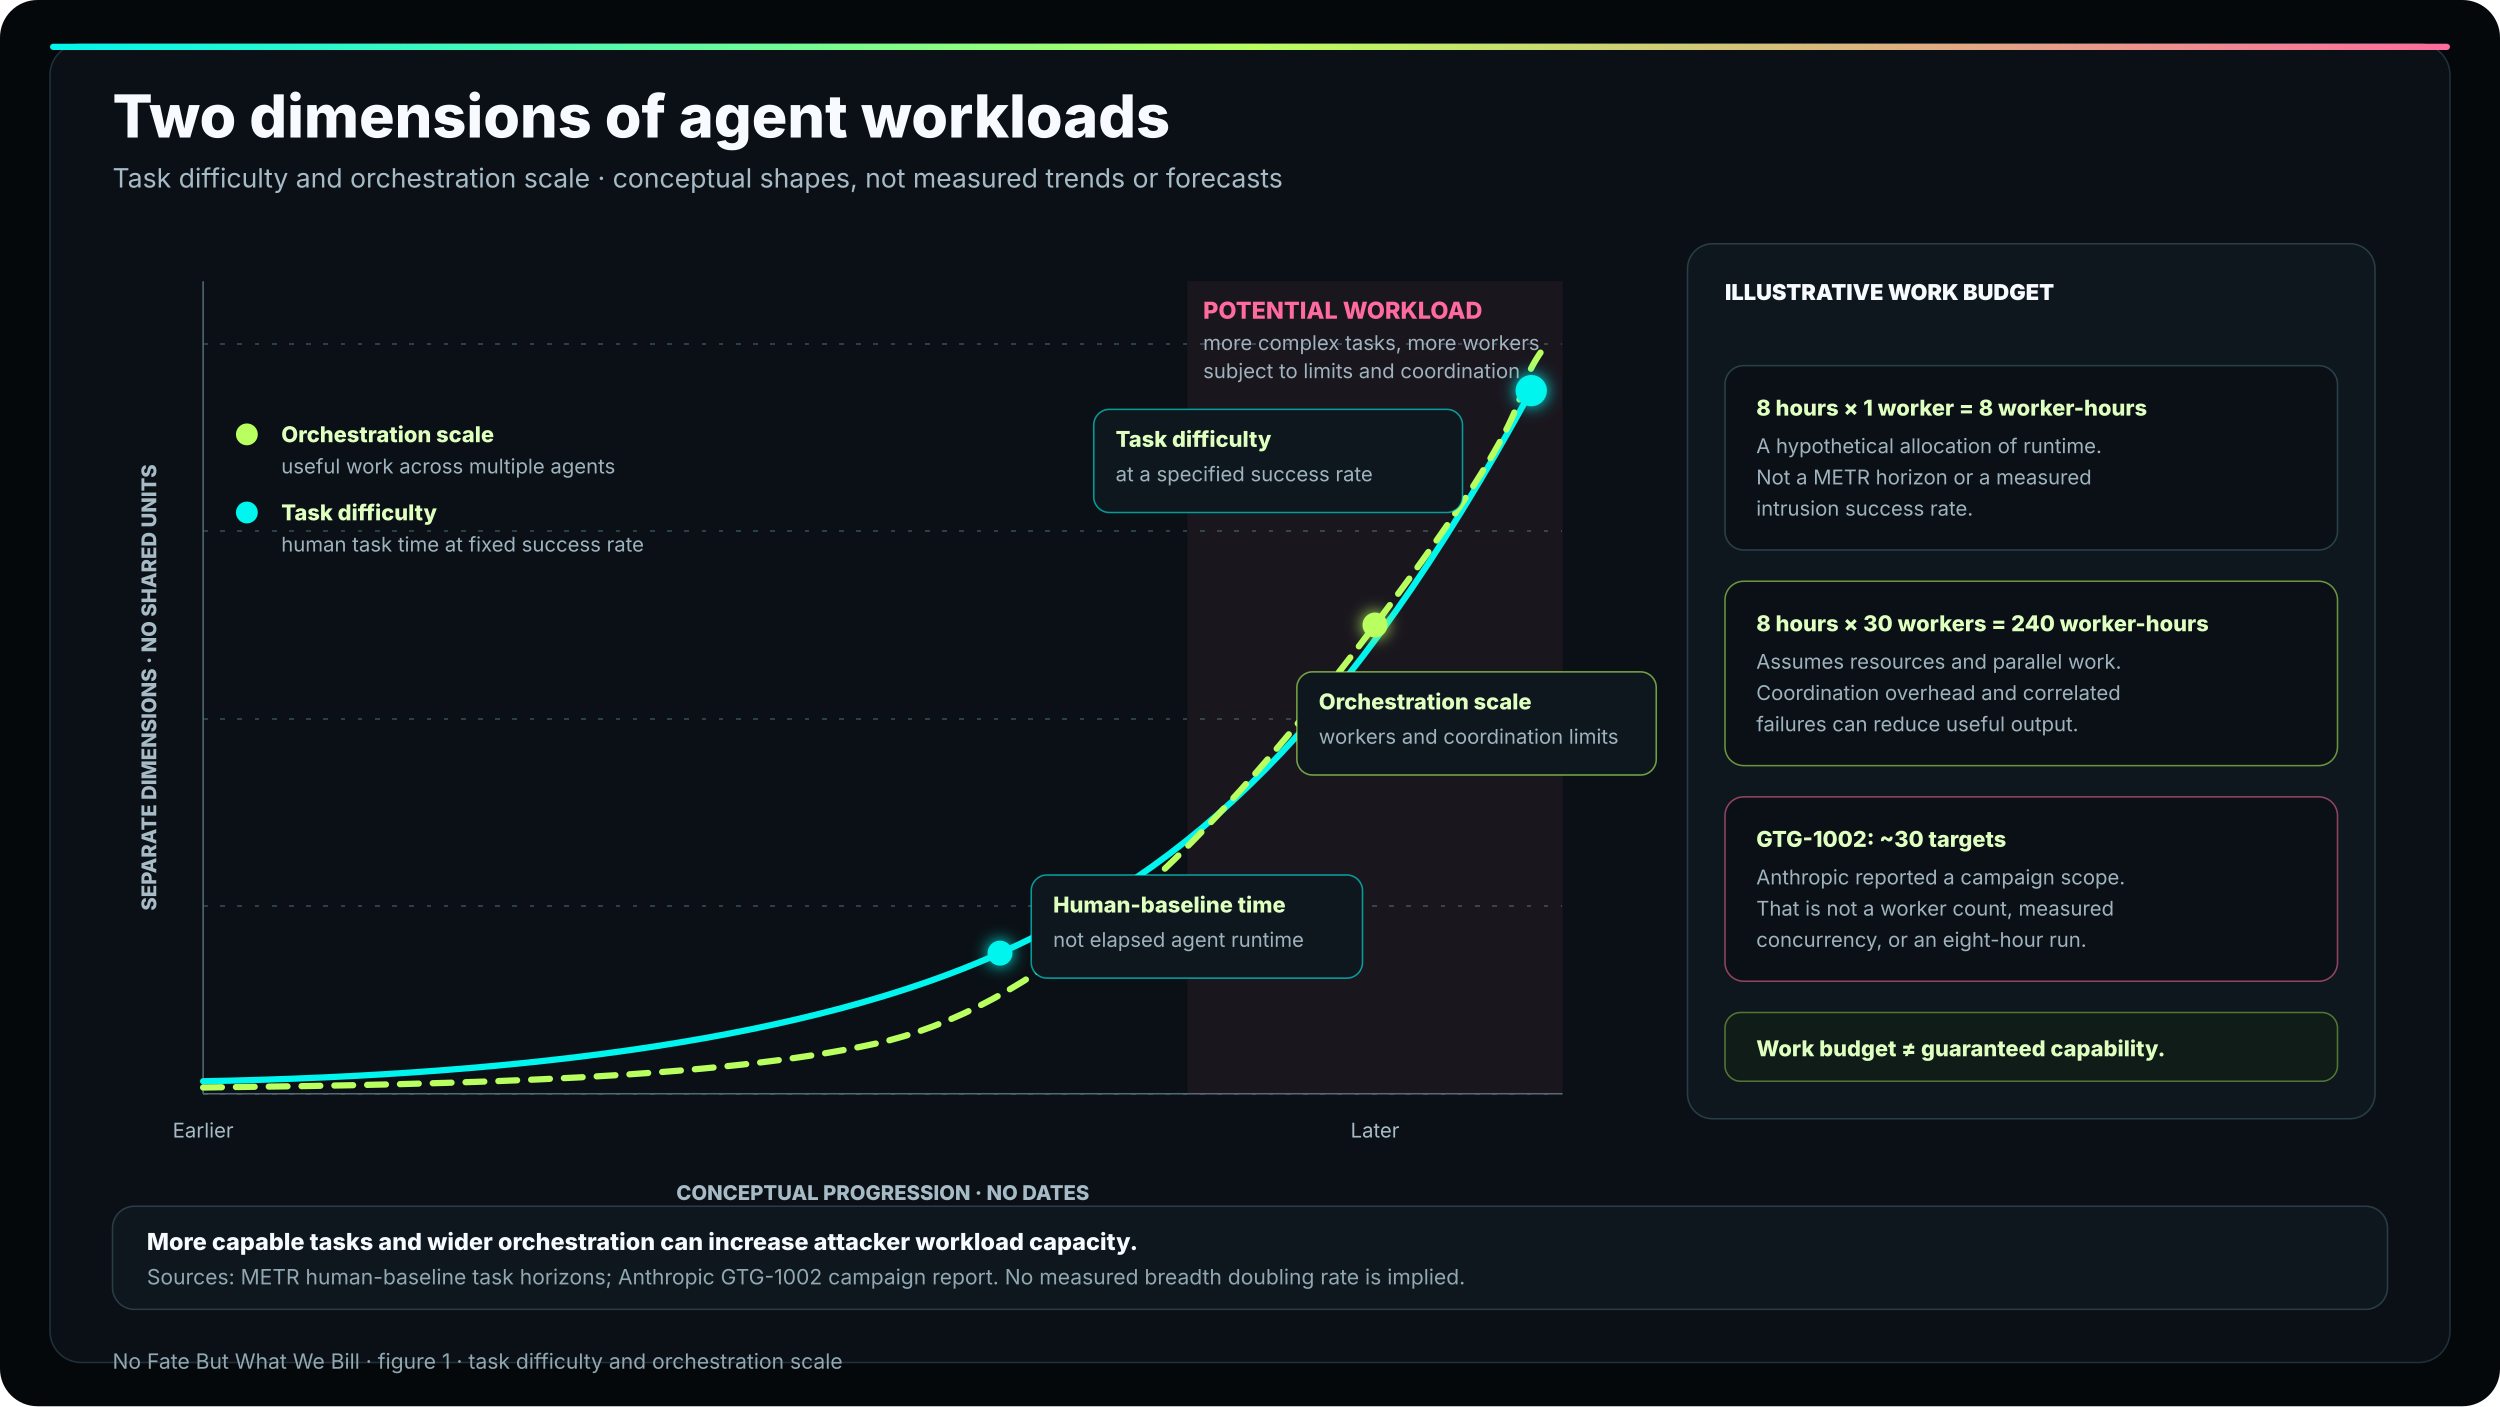
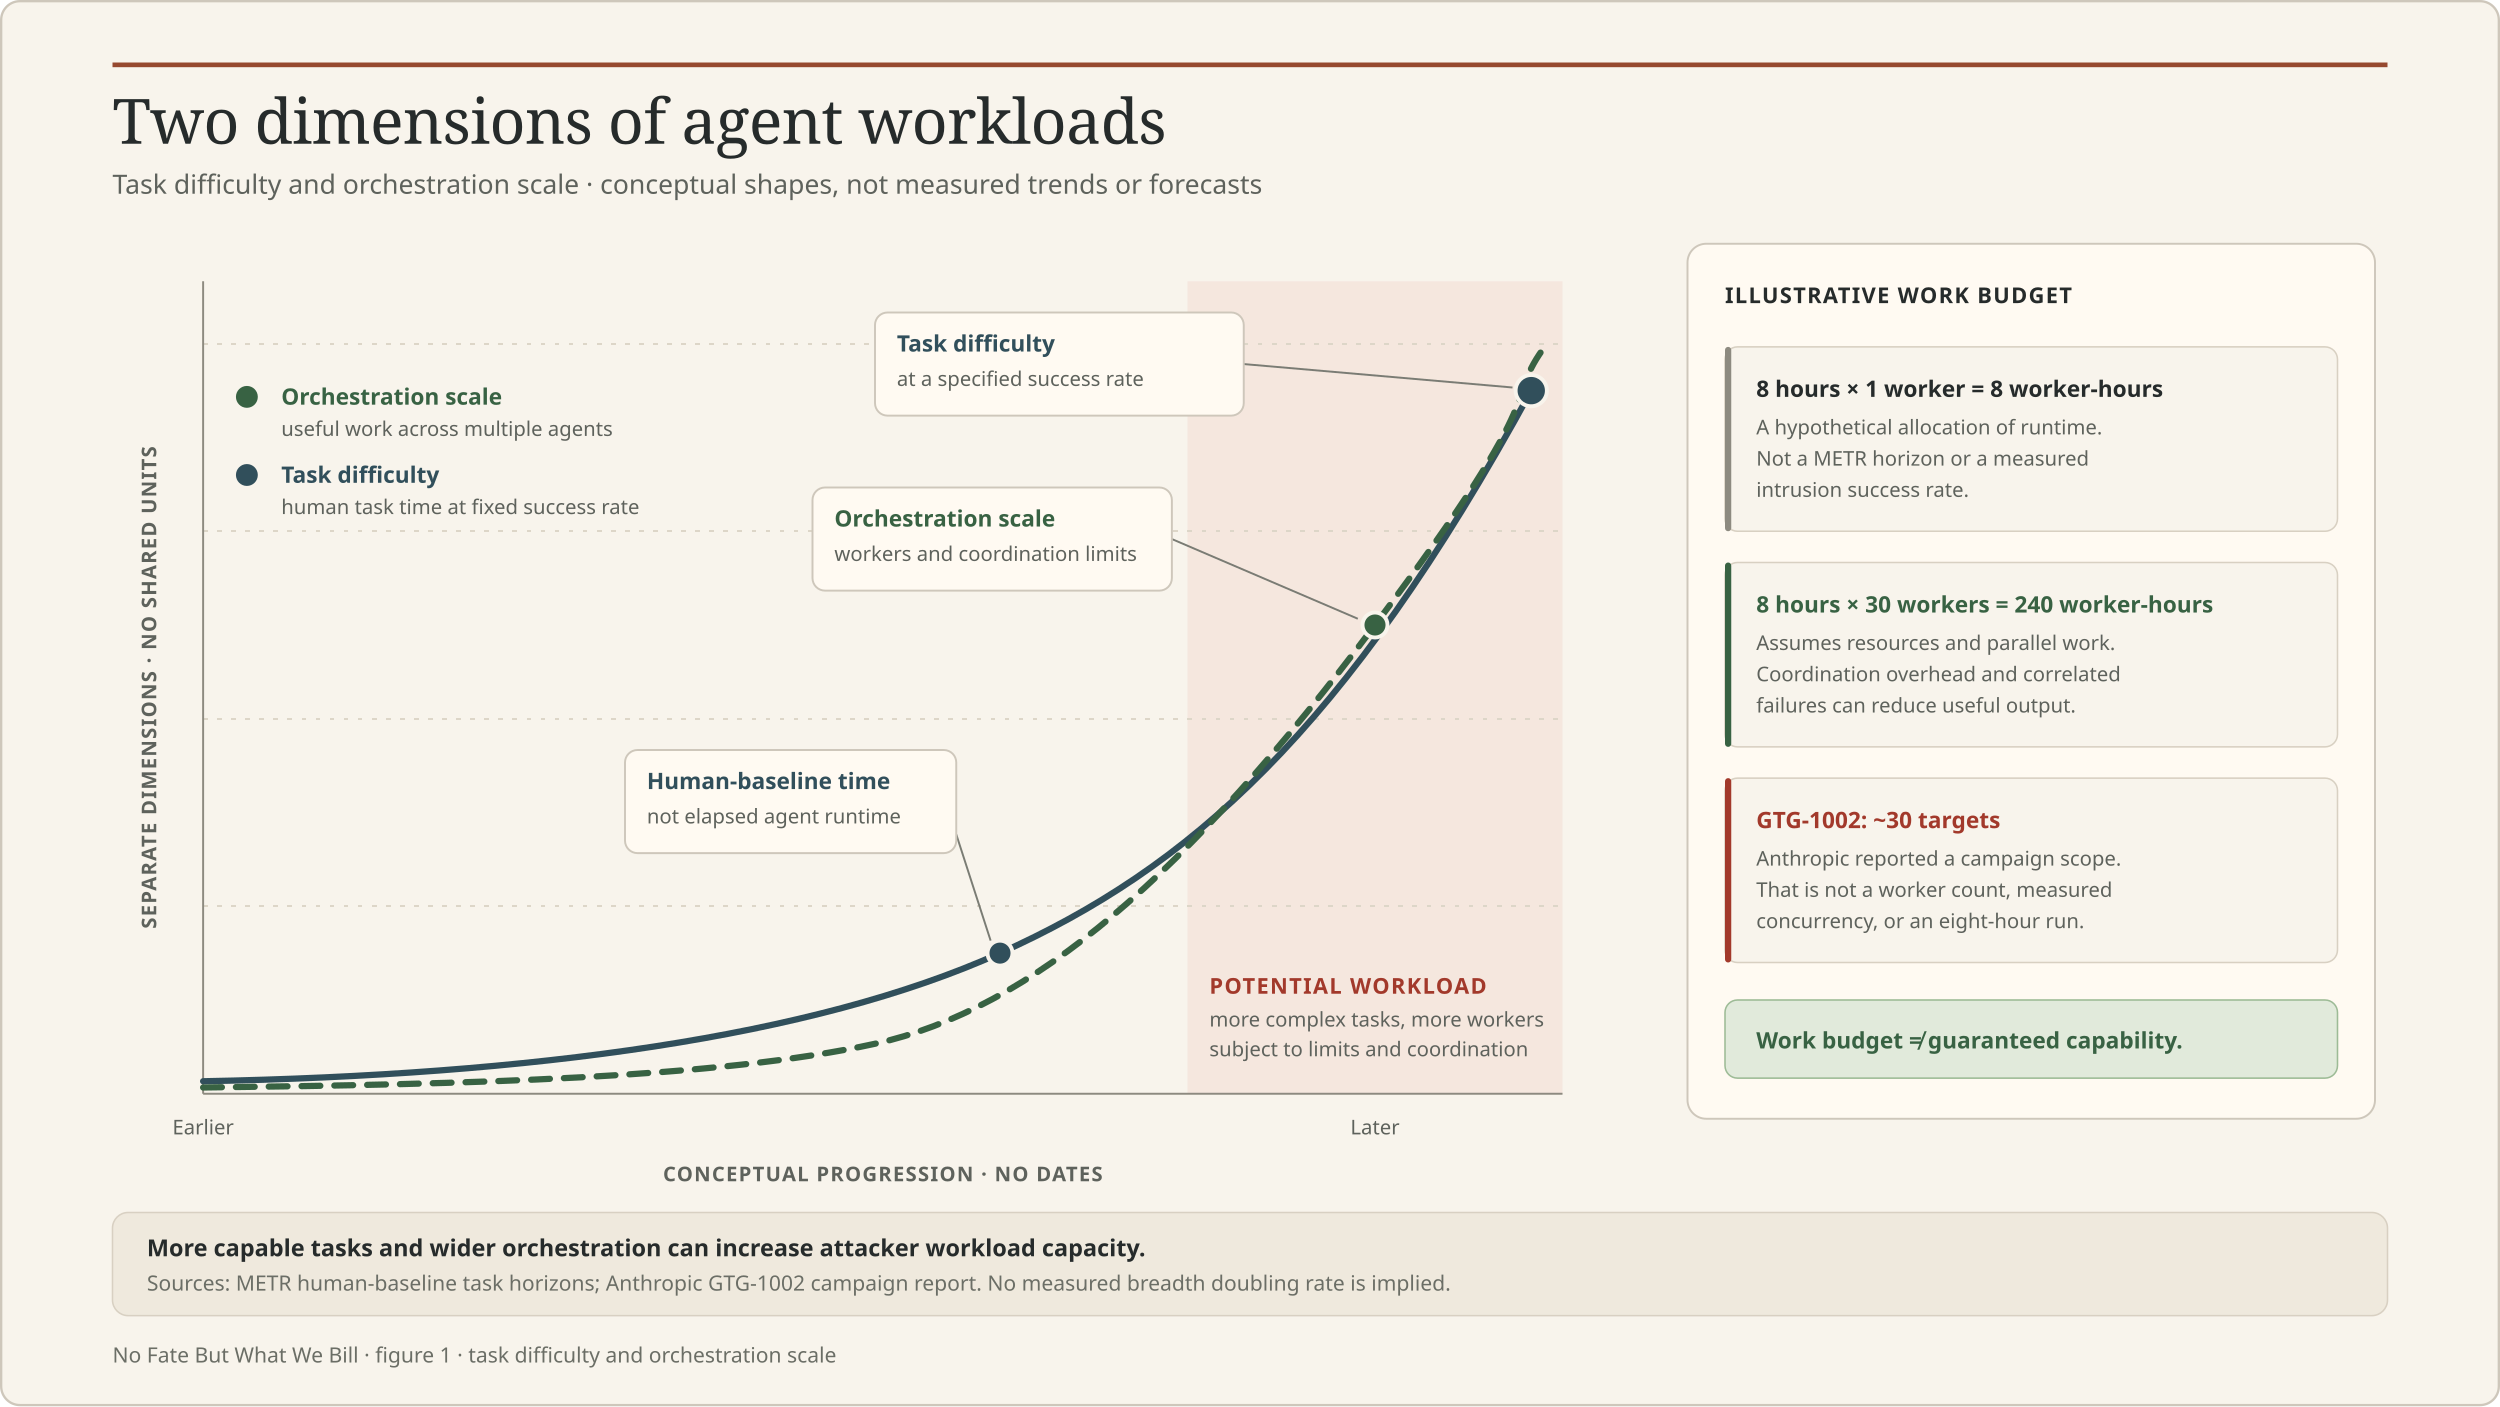
<svg xmlns="http://www.w3.org/2000/svg" viewBox="0 0 1600 900" role="img" aria-labelledby="title desc">
  <defs>
-     <linearGradient id="rule" x1="0" x2="1">
-       <stop stop-color="#00f5ee" />
-       <stop offset=".5" stop-color="#b8ff5f" />
-       <stop offset="1" stop-color="#ff6b9d" />
-     </linearGradient>
-     <filter id="glow" x="-80%" y="-80%" width="260%" height="260%">
-       <feGaussianBlur stdDeviation="5" result="b" />
-       <feMerge>
-         <feMergeNode in="b" />
-         <feMergeNode in="SourceGraphic" />
-       </feMerge>
-     </filter>
-     <style>text{font-family:ui-sans-serif,system-ui,-apple-system,BlinkMacSystemFont,"Segoe UI",sans-serif;fill:#f7fbff}.title{font-size:38px;font-weight:820}.sub{font-size:17px;fill:#a7bbc6}.axis{font-size:13px;fill:#a7bbc6;font-variant-numeric:tabular-nums}.curve{fill:none;stroke-width:4;stroke-linecap:round}.land{font-size:14px;font-weight:800;fill:#dfffc0}.landp{font-size:13px;fill:#9fb3be}.prod{font-size:15px;font-weight:820;fill:#ff6b9d}.note{font-size:13.5px;fill:#91a7b2}.grid{stroke:#29404b;stroke-width:1;stroke-dasharray:3 8;shape-rendering:crispEdges}.cyan{fill:#00f5ee}.lime{fill:#b8ff5f}.pink{fill:#ff6b9d}</style>
+     <style>text{font-family:system-ui,-apple-system,BlinkMacSystemFont,'Segoe UI','Noto Sans',sans-serif;fill:#262b2b}.title{font-family:Georgia,'Noto Serif',serif;font-size:40px;font-weight:400;letter-spacing:-.01em}.sub{font-size:17px;fill:#5e625c}.axis{font-size:13px;fill:#5e625c;font-variant-numeric:tabular-nums}.caps{font-weight:700;letter-spacing:.06em}.curve{fill:none;stroke-width:4;stroke-linecap:round}.land{font-size:14.5px;font-weight:700}.landp{font-size:13px;fill:#5e625c}.prod{font-size:14px;font-weight:700;letter-spacing:.06em;fill:#a2392b}.note{font-size:13.5px;fill:#6b6e66}.grid{stroke:#ddd6c8;stroke-width:1;stroke-dasharray:3 6;shape-rendering:crispEdges}.lead{stroke:#7a7c74;stroke-width:1.25;fill:none}.dot{stroke:#f8f4ec;stroke-width:2.5}.slate{fill:#314f5b}.sage{fill:#386243}.verm{fill:#a2392b}.card{fill:#fffaf2;stroke:#cec7bb;stroke-width:1.25}.inner{fill:#f8f4ec;stroke:#d8d0c2;stroke-width:1}</style>
  </defs>
-   <rect width="1600" height="900" rx="24" fill="#05080b" />
-   <rect x="32" y="28" width="1536" height="844" rx="20" fill="#0a1015" stroke="#20303a" />
-   <rect x="32" y="28" width="1536" height="4" rx="2" fill="url(#rule)" />
-   <text class="title" x="72" y="88">Two dimensions of agent workloads</text>
-   <text class="sub" x="72" y="120">Task difficulty and orchestration scale · conceptual shapes, not measured trends or forecasts</text>
+   <rect x=".75" y=".75" width="1598.5" height="898.5" rx="12" fill="#f8f4ec" stroke="#cec7bb" stroke-width="1.5" />
+   <rect x="72" y="40" width="1456" height="3" fill="#96492f" />
+   <text class="title" x="72" y="92">Two dimensions of agent workloads</text>
+   <text class="sub" x="72" y="124">Task difficulty and orchestration scale · conceptual shapes, not measured trends or forecasts</text>
  <g>
+     <rect x="760" y="180" width="240" height="520" fill="#f4ded6" opacity=".6" />
    <line class="grid" x1="130" y1="220" x2="1000" y2="220" />
    <line class="grid" x1="130" y1="340" x2="1000" y2="340" />
    <line class="grid" x1="130" y1="460" x2="1000" y2="460" />
    <line class="grid" x1="130" y1="580" x2="1000" y2="580" />
-     <line class="grid" x1="130" y1="700" x2="1000" y2="700" />
-     <line x1="130" y1="180" x2="130" y2="700" stroke="#526872" />
-     <line x1="130" y1="700" x2="1000" y2="700" stroke="#526872" />
-     <rect x="760" y="180" width="240" height="520" fill="#ff6b9d" opacity=".07" />
-     <text class="prod" x="770" y="204">POTENTIAL WORKLOAD</text>
-     <text class="landp" x="770" y="224">more complex tasks, more workers</text>
-     <text class="landp" x="770" y="242">subject to limits and coordination</text>
-     <path class="curve" stroke="#00f5ee" d="M130 692 C 340 688, 520 664, 640 610 S 860 470, 980 250" />
-     <path class="curve" stroke="#b8ff5f" stroke-dasharray="12 9" d="M130 696 C 300 694, 460 690, 560 668 S 760 560, 880 400 S 960 260, 990 220" />
-     <circle class="cyan" cx="640" cy="610" r="8" filter="url(#glow)" />
-     <circle class="cyan" cx="980" cy="250" r="10" filter="url(#glow)" />
-     <circle class="lime" cx="880" cy="400" r="8" filter="url(#glow)" />
-     <g transform="translate(660 560)">
-       <rect width="212" height="66" rx="10" fill="#0d171d" stroke="#00f5ee" stroke-opacity=".6" />
-       <text class="land" x="14" y="24" fill="#b8fff5">Human-baseline time</text>
-       <text class="landp" x="14" y="46">not elapsed agent runtime</text>
+     <line x1="130" y1="180" x2="130" y2="700" stroke="#8d8a80" stroke-width="1.25" />
+     <line x1="130" y1="700" x2="1000" y2="700" stroke="#8d8a80" stroke-width="1.25" />
+     <text class="prod" x="774" y="636">POTENTIAL WORKLOAD</text>
+     <text class="landp" x="774" y="657">more complex tasks, more workers</text>
+     <text class="landp" x="774" y="676">subject to limits and coordination</text>
+     <path class="curve" stroke="#314f5b" d="M130 692 C 340 688, 520 664, 640 610 S 860 470, 980 250" />
+     <path class="curve" stroke="#386243" stroke-dasharray="12 9" d="M130 696 C 300 694, 460 690, 560 668 S 760 560, 880 400 S 960 260, 990 220" />
+     <path class="lead" d="M612 534 L634 602" />
+     <path class="lead" d="M796 233 L968 248" />
+     <path class="lead" d="M750 345 L869 396" />
+     <circle class="slate dot" cx="640" cy="610" r="8" />
+     <circle class="slate dot" cx="980" cy="250" r="10" />
+     <circle class="sage dot" cx="880" cy="400" r="8" />
+     <g transform="translate(400 480)">
+       <rect class="card" width="212" height="66" rx="8" stroke="#8fa8b0" />
+       <text class="land" x="14" y="25" style="fill:#314f5b">Human-baseline time</text>
+       <text class="landp" x="14" y="47">not elapsed agent runtime</text>
    </g>
-     <g transform="translate(700 262)">
-       <rect width="236" height="66" rx="10" fill="#0d171d" stroke="#00f5ee" stroke-opacity=".6" />
-       <text class="land" x="14" y="24" fill="#b8fff5">Task difficulty</text>
-       <text class="landp" x="14" y="46">at a specified success rate</text>
+     <g transform="translate(560 200)">
+       <rect class="card" width="236" height="66" rx="8" stroke="#8fa8b0" />
+       <text class="land" x="14" y="25" style="fill:#314f5b">Task difficulty</text>
+       <text class="landp" x="14" y="47">at a specified success rate</text>
    </g>
-     <g transform="translate(830 430)">
-       <rect width="230" height="66" rx="10" fill="#0d171d" stroke="#b8ff5f" stroke-opacity=".6" />
-       <text class="land" x="14" y="24" fill="#dfffc0">Orchestration scale</text>
-       <text class="landp" x="14" y="46">workers and coordination limits</text>
+     <g transform="translate(520 312)">
+       <rect class="card" width="230" height="66" rx="8" stroke="#9dbb96" />
+       <text class="land" x="14" y="25" style="fill:#386243">Orchestration scale</text>
+       <text class="landp" x="14" y="47">workers and coordination limits</text>
    </g>
-     <text class="axis" x="130" y="728" text-anchor="middle">Earlier</text>
-     <text class="axis" x="380" y="728" text-anchor="middle"> </text>
-     <text class="axis" x="640" y="728" text-anchor="middle"> </text>
-     <text class="axis" x="880" y="728" text-anchor="middle">Later</text>
-     <text class="axis" x="565" y="768" text-anchor="middle" font-weight="800">CONCEPTUAL PROGRESSION · NO DATES</text>
-     <text class="axis" transform="translate(100 440) rotate(-90)" text-anchor="middle" font-weight="800">SEPARATE DIMENSIONS · NO SHARED UNITS</text>
-     <g transform="translate(150 320)">
-       <circle class="cyan" cx="8" cy="8" r="7" />
-       <text class="land" x="30" y="13" fill="#b8fff5">Task difficulty</text>
+     <text class="axis" x="130" y="726" text-anchor="middle">Earlier</text>
+     <text class="axis" x="380" y="726" text-anchor="middle"> </text>
+     <text class="axis" x="640" y="726" text-anchor="middle"> </text>
+     <text class="axis" x="880" y="726" text-anchor="middle">Later</text>
+     <text class="axis caps" x="565" y="756" text-anchor="middle">CONCEPTUAL PROGRESSION · NO DATES</text>
+     <text class="axis caps" transform="translate(100 440) rotate(-90)" text-anchor="middle">SEPARATE DIMENSIONS · NO SHARED UNITS</text>
+     <g transform="translate(150 296)">
+       <circle class="slate" cx="8" cy="8" r="7" />
+       <text class="land" x="30" y="13" style="fill:#314f5b">Task difficulty</text>
      <text class="landp" x="30" y="33">human task time at fixed success rate</text>
    </g>
-     <g transform="translate(150 270)">
-       <circle class="lime" cx="8" cy="8" r="7" />
-       <text class="land" x="30" y="13" fill="#dfffc0">Orchestration scale</text>
+     <g transform="translate(150 246)">
+       <circle class="sage" cx="8" cy="8" r="7" />
+       <text class="land" x="30" y="13" style="fill:#386243">Orchestration scale</text>
      <text class="landp" x="30" y="33">useful work across multiple agents</text>
    </g>
  </g>
  <g transform="translate(1080 156)">
-     <rect width="440" height="560" rx="16" fill="#0d171d" stroke="#2a3c47" />
-     <text x="24" y="36" font-size="14" font-weight="850" fill="#b5c8d1">ILLUSTRATIVE WORK BUDGET</text>
-     <g transform="translate(24 78)">
-       <rect width="392" height="118" rx="12" fill="#0a1015" stroke="#29404b" />
-       <text class="land" x="20" y="32" fill="#f7fbff">8 hours × 1 worker = 8 worker-hours</text>
+     <rect class="card" width="440" height="560" rx="12" />
+     <text class="caps" x="24" y="38" font-size="14" style="fill:#262b2b">ILLUSTRATIVE WORK BUDGET</text>
+     <g transform="translate(24 66)">
+       <rect class="inner" width="392" height="118" rx="8" />
+       <rect width="4" height="118" rx="2" fill="#8d8a80" />
+       <text class="land" x="20" y="32">8 hours × 1 worker = 8 worker-hours</text>
      <text class="landp" x="20" y="56">A hypothetical allocation of runtime.</text>
      <text class="landp" x="20" y="76">Not a METR horizon or a measured</text>
      <text class="landp" x="20" y="96">intrusion success rate.</text>
    </g>
-     <g transform="translate(24 216)">
-       <rect width="392" height="118" rx="12" fill="#0a1015" stroke="#b8ff5f" stroke-opacity=".55" />
-       <text class="land" x="20" y="32" fill="#dfffc0">8 hours × 30 workers = 240 worker-hours</text>
+     <g transform="translate(24 204)">
+       <rect class="inner" width="392" height="118" rx="8" />
+       <rect width="4" height="118" rx="2" fill="#386243" />
+       <text class="land" x="20" y="32" style="fill:#386243">8 hours × 30 workers = 240 worker-hours</text>
      <text class="landp" x="20" y="56">Assumes resources and parallel work.</text>
      <text class="landp" x="20" y="76">Coordination overhead and correlated</text>
      <text class="landp" x="20" y="96">failures can reduce useful output.</text>
    </g>
-     <g transform="translate(24 354)">
-       <rect width="392" height="118" rx="12" fill="#0a1015" stroke="#ff6b9d" stroke-opacity=".55" />
-       <text class="land" x="20" y="32" fill="#ff6b9d">GTG-1002: ~30 targets</text>
+     <g transform="translate(24 342)">
+       <rect class="inner" width="392" height="118" rx="8" />
+       <rect width="4" height="118" rx="2" fill="#a2392b" />
+       <text class="land" x="20" y="32" style="fill:#a2392b">GTG-1002: ~30 targets</text>
      <text class="landp" x="20" y="56">Anthropic reported a campaign scope.</text>
      <text class="landp" x="20" y="76">That is not a worker count, measured</text>
      <text class="landp" x="20" y="96">concurrency, or an eight-hour run.</text>
    </g>
-     <g transform="translate(24 492)">
-       <rect width="392" height="44" rx="10" fill="#101c18" stroke="#b8ff5f" stroke-opacity=".4" />
-       <text class="land" x="20" y="28" fill="#dfffc0">Work budget ≠ guaranteed capability.</text>
+     <g transform="translate(24 484)">
+       <rect width="392" height="50" rx="8" fill="#e1eadb" stroke="#9dbb96" />
+       <text class="land" x="20" y="31" style="fill:#386243">Work budget ≠ guaranteed capability.</text>
    </g>
  </g>
-   <g transform="translate(72 772)">
-     <rect width="1456" height="66" rx="14" fill="#0d171d" stroke="#2a3c47" />
-     <text x="22" y="28" font-size="15" font-weight="820" fill="#dfffc0">More capable tasks and wider orchestration can increase attacker workload capacity.</text>
+   <g transform="translate(72 776)">
+     <rect width="1456" height="66" rx="10" fill="#efe9dd" stroke="#d8d0c2" />
+     <text x="22" y="28" font-size="15" font-weight="700">More capable tasks and wider orchestration can increase attacker workload capacity.</text>
    <text class="note" x="22" y="50">Sources: METR human-baseline task horizons; Anthropic GTG-1002 campaign report. No measured breadth doubling rate is implied.</text>
  </g>
-   <text class="note" x="72" y="876">No Fate But What We Bill · figure 1 · task difficulty and orchestration scale</text>
+   <text class="note" x="72" y="872">No Fate But What We Bill · figure 1 · task difficulty and orchestration scale</text>
</svg>
